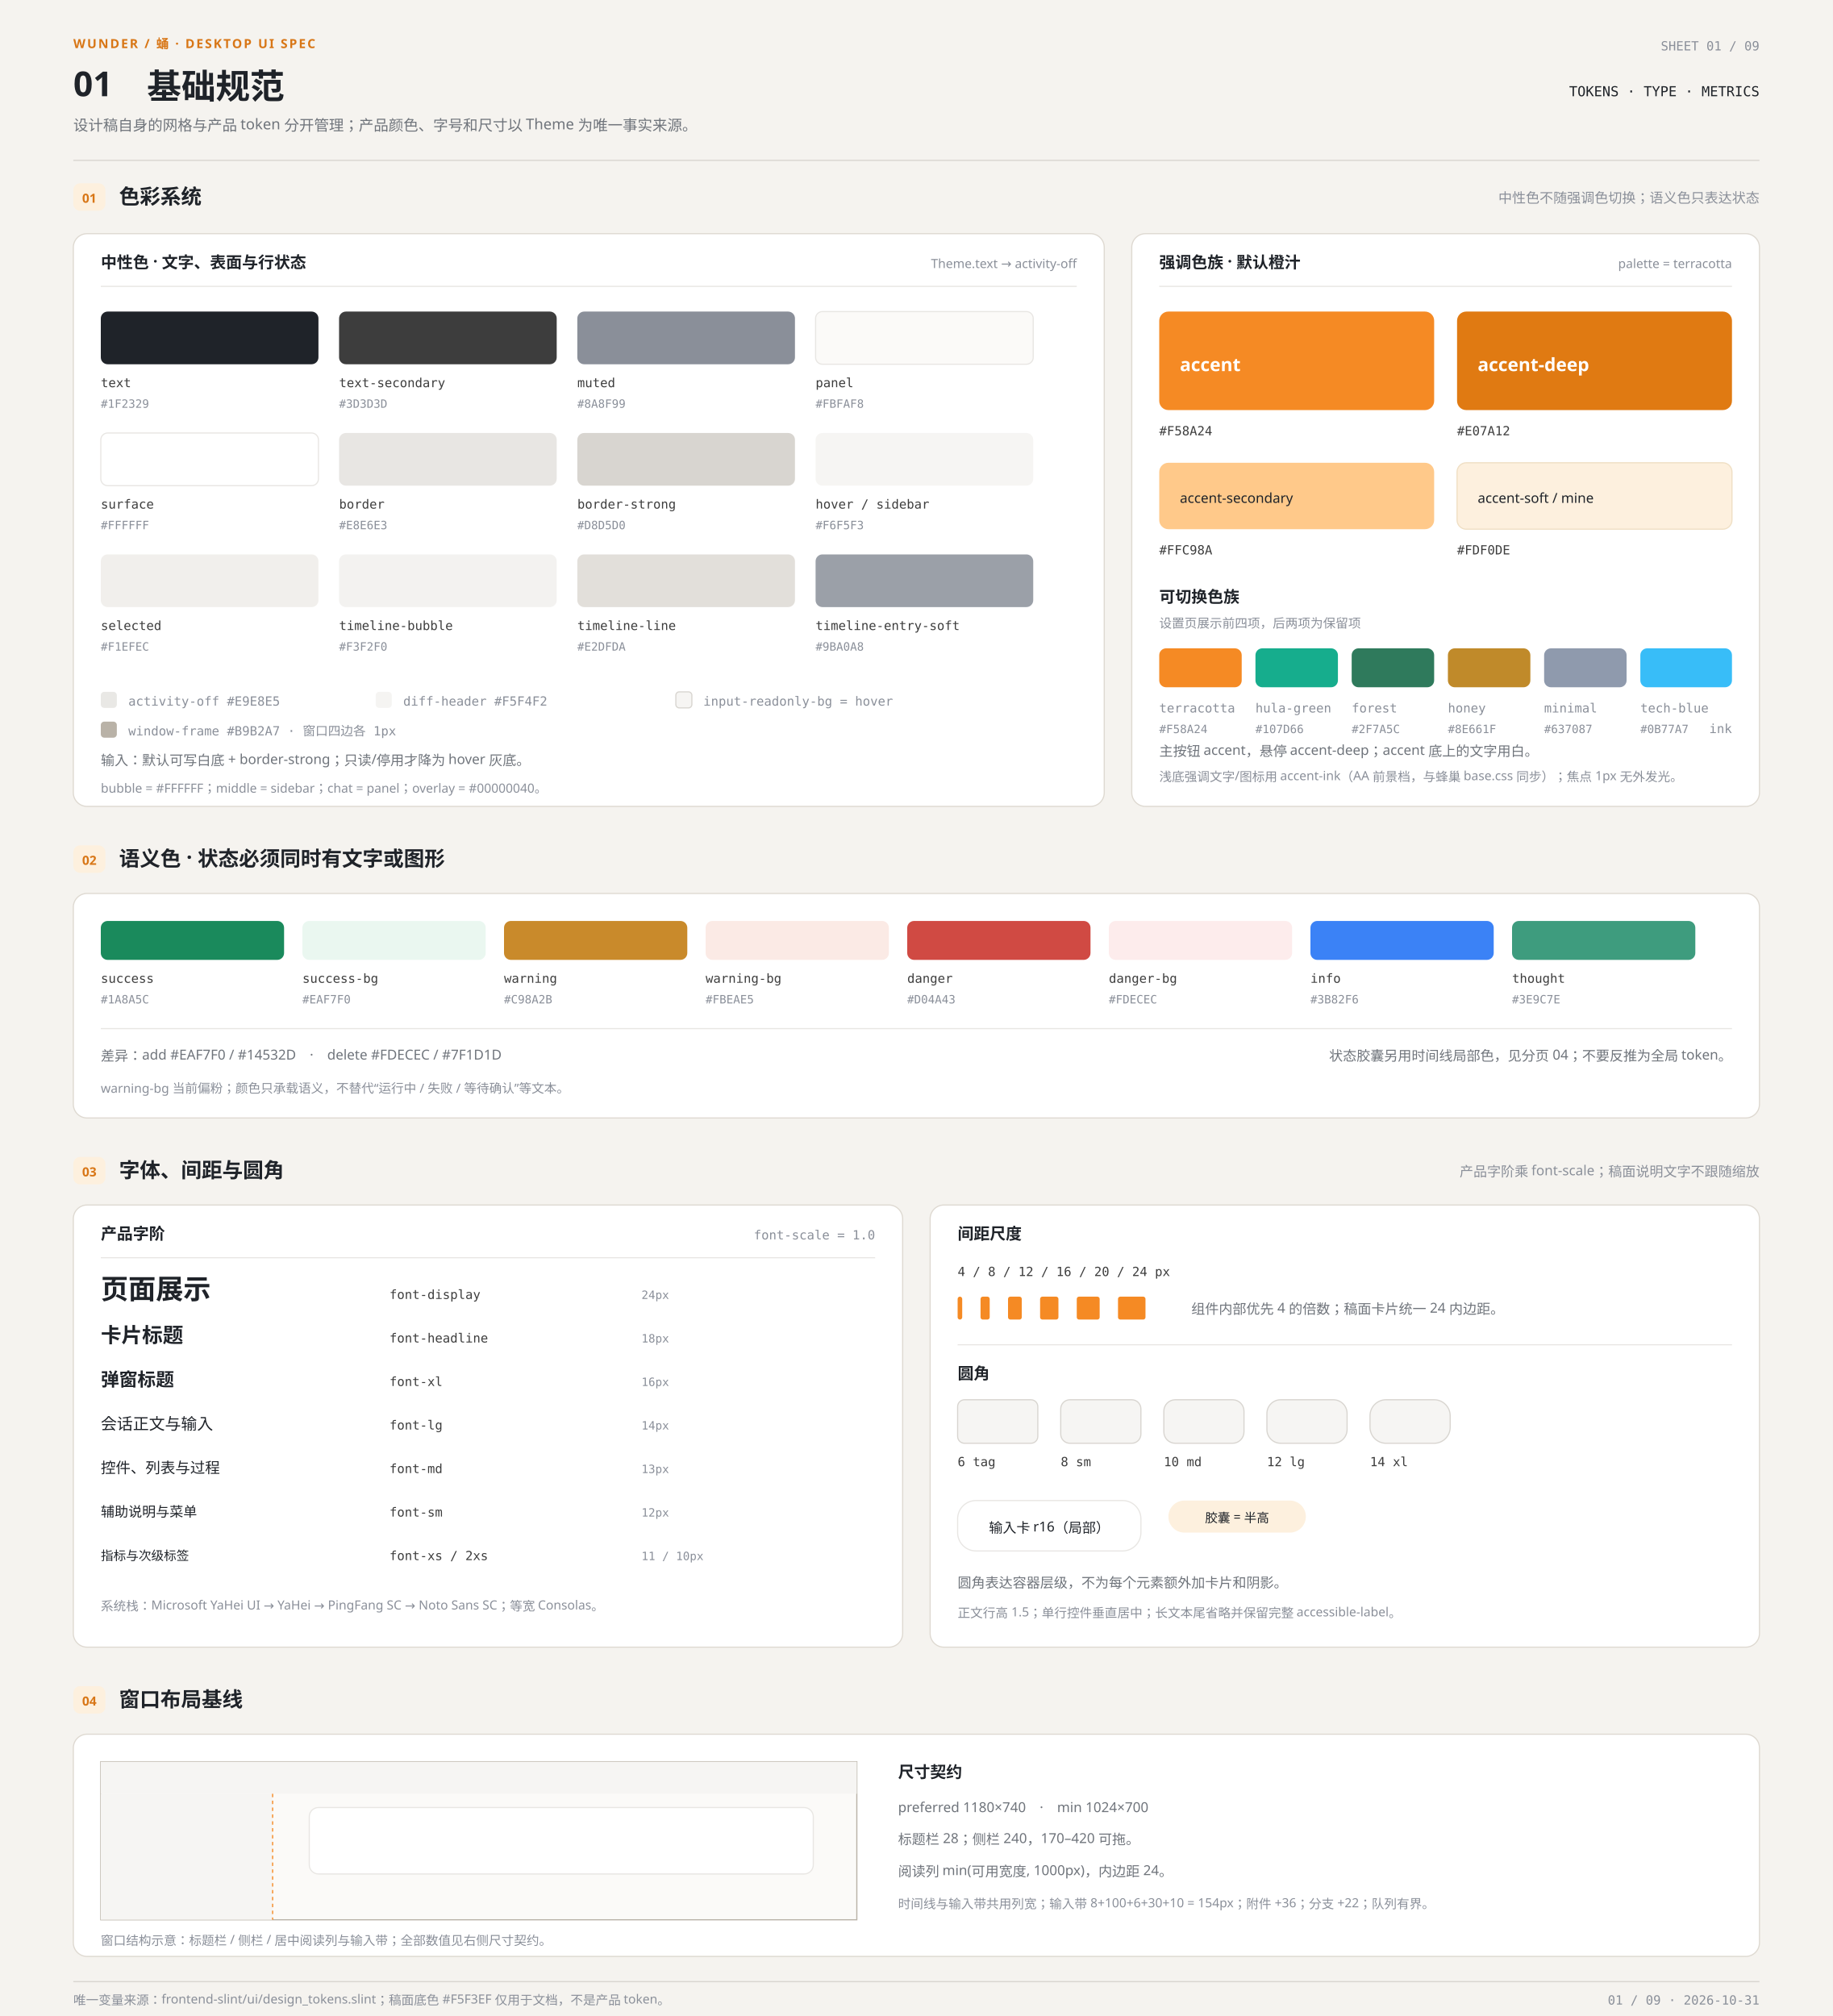
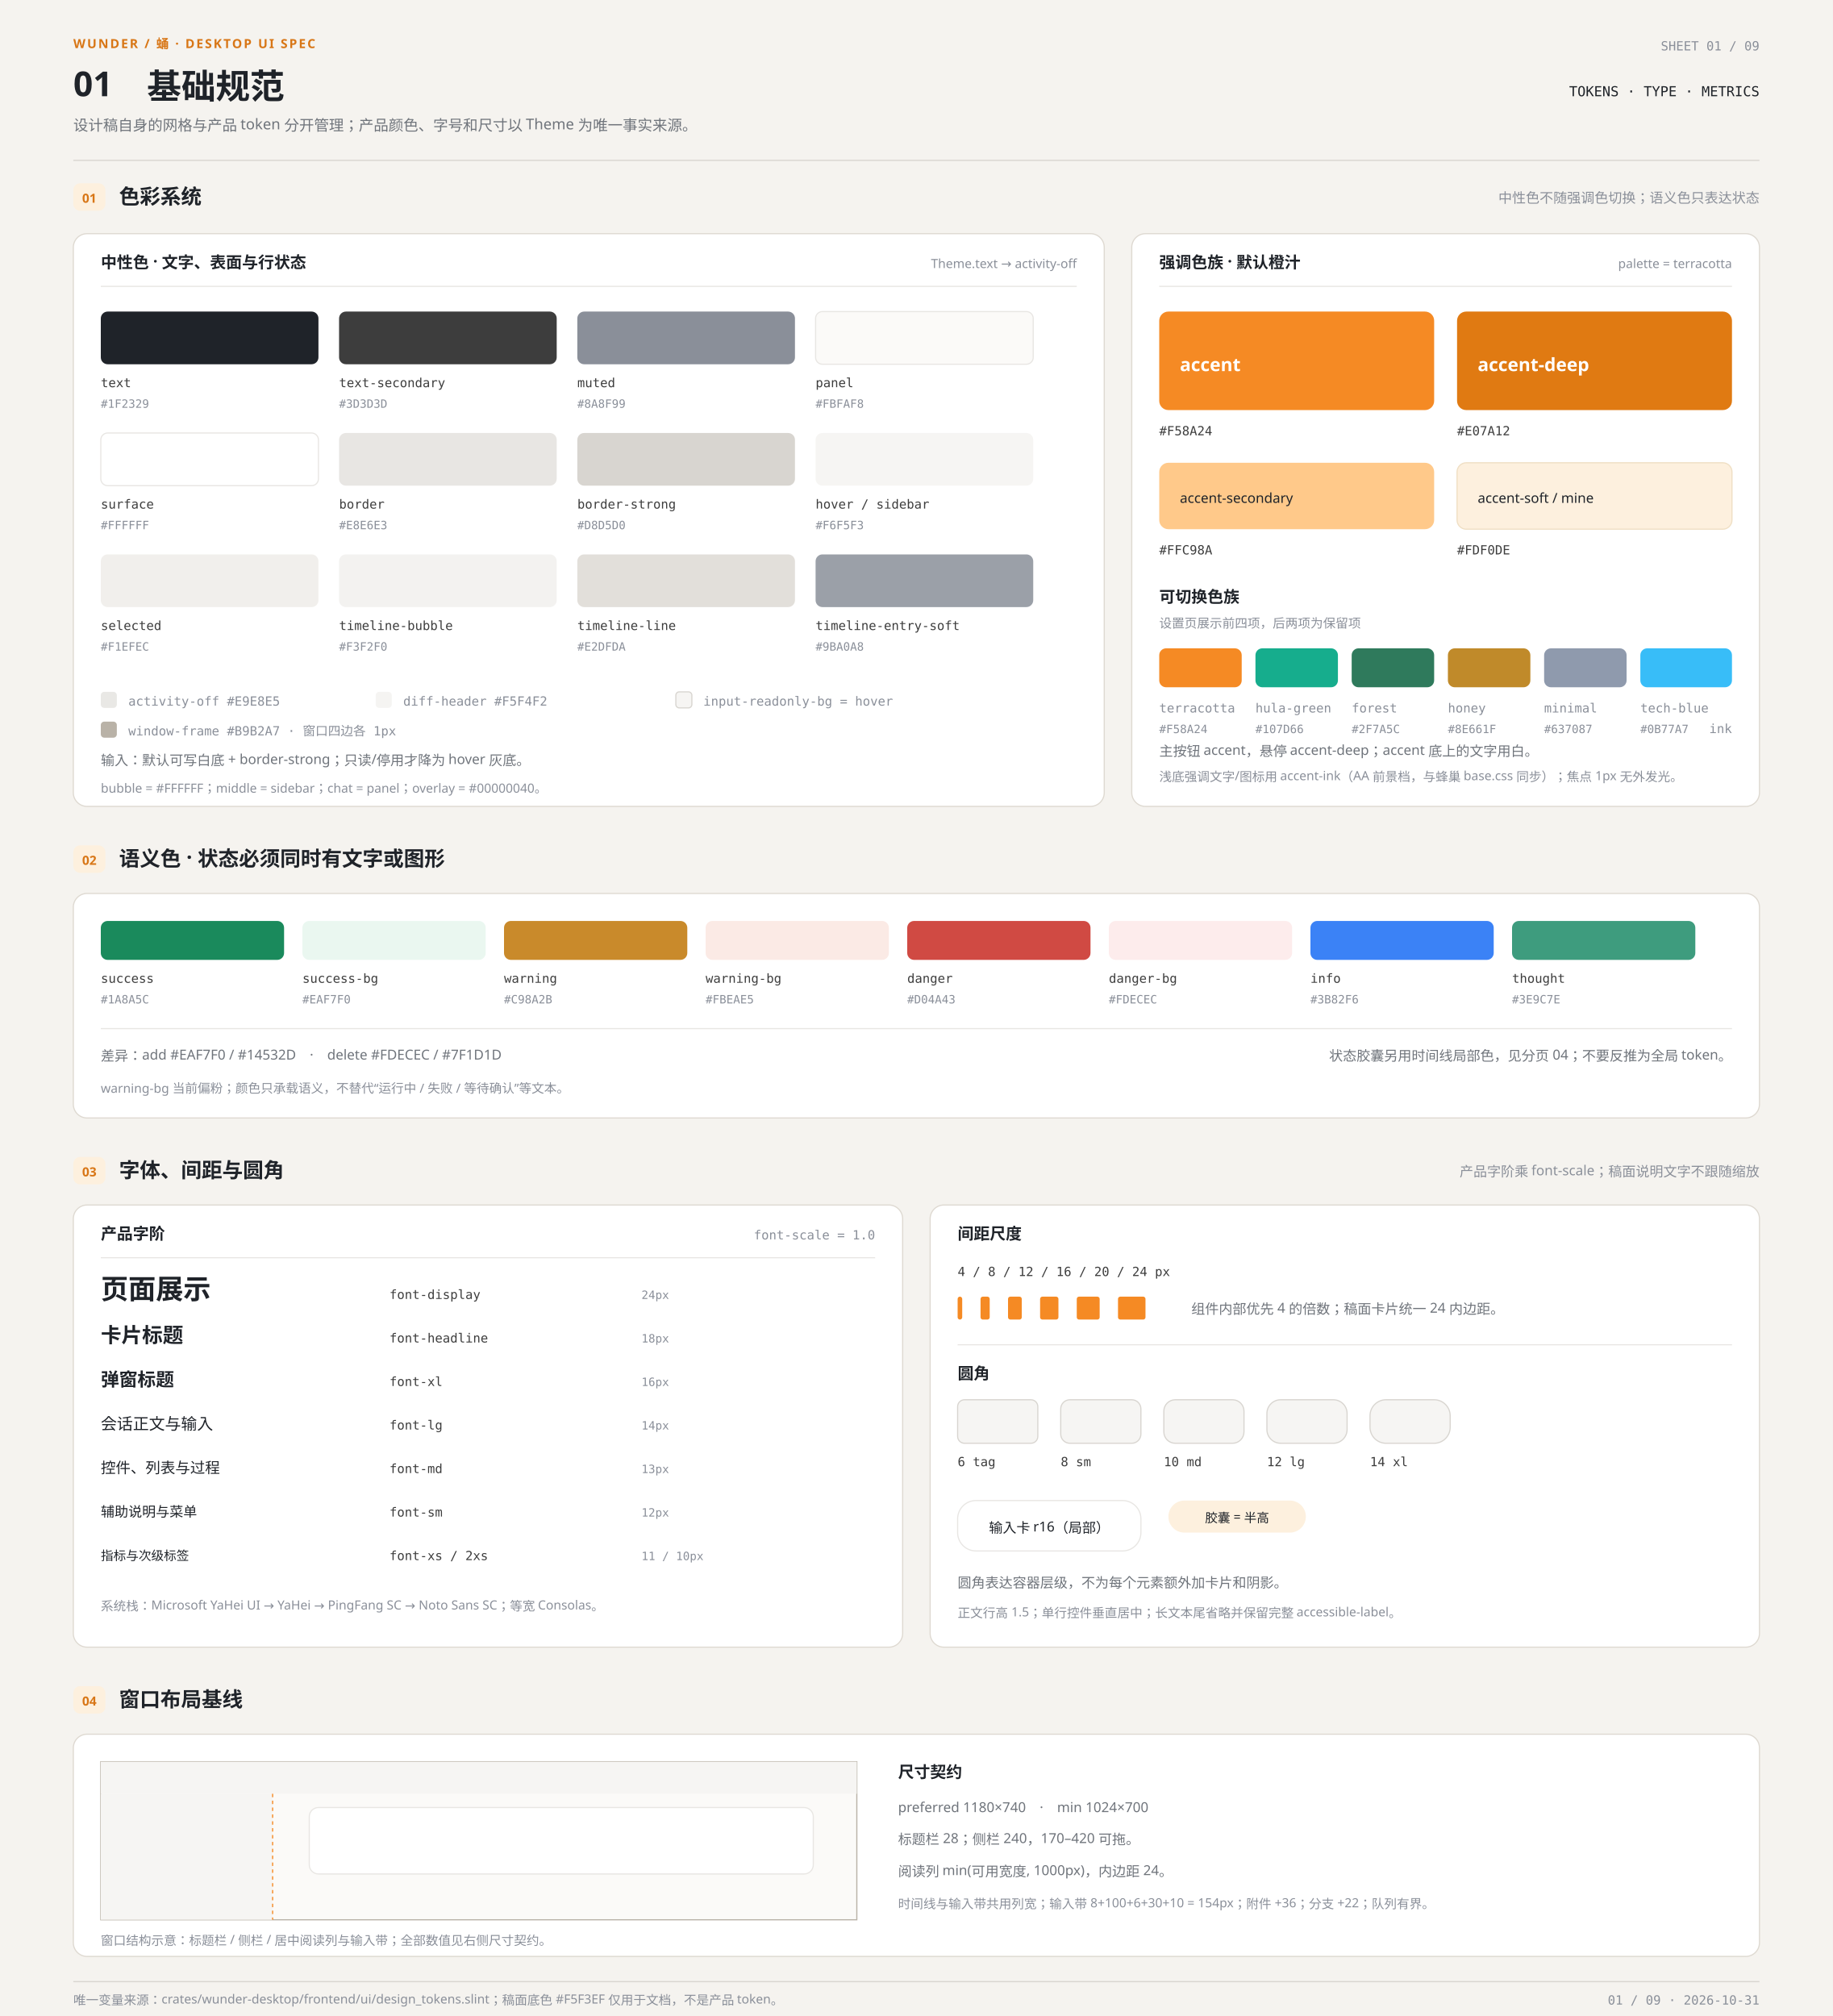
<svg xmlns="http://www.w3.org/2000/svg" width="1600" height="1760" viewBox="0 0 1600 1760" role="img" aria-label="蛹 桌面端基础设计规范">
  <style>
    svg{font-family:'Microsoft YaHei UI','Microsoft YaHei','PingFang SC','Noto Sans SC',sans-serif;fill:#1F2329}.mono{font-family:Consolas,monospace}.h1{font-size:30px;font-weight:700}.sub{font-size:13px;fill:#6F747B}.kicker{font-size:11px;font-weight:700;letter-spacing:1.4px;fill:#D87616}.sect{font-size:18px;font-weight:700}.sect-note{font-size:12px;fill:#8A8F99}.card{fill:#FFF;stroke:#DED9D1}.card-t{font-size:14px;font-weight:700}.note{font-size:12px;fill:#6F747B}.tiny{font-size:11px;fill:#8A8F99}.tok{font-size:11px;fill:#3D3D3D}.hex{font-size:10px;fill:#8A8F99}.chip{font-size:11px;font-weight:700;fill:#D87616}.ui14{font-size:14px}.ui13{font-size:13px}.ui12{font-size:12px}.ui11{font-size:11px}
  </style>
  <rect width="1600" height="1760" fill="#F5F3EF" />
  <g id="header">
    <text x="64" y="42" class="kicker">WUNDER / 蛹 · DESKTOP UI SPEC</text>
    <text x="64" y="84" class="h1">01　基础规范</text>
    <text x="64" y="114" class="sub">设计稿自身的网格与产品 token 分开管理；产品颜色、字号和尺寸以 Theme 为唯一事实来源。</text>
    <text x="1536" y="44" text-anchor="end" class="mono tiny">SHEET 01 / 09</text>
    <text x="1536" y="84" text-anchor="end" class="mono ui12">TOKENS · TYPE · METRICS</text>
    <line x1="64" y1="140" x2="1536" y2="140" stroke="#D8D5D0" />
  </g>
  <g id="color-system">
    <rect x="64" y="160" width="28" height="24" rx="6" fill="#FDF0DE" />
    <text x="78" y="177" text-anchor="middle" class="chip">01</text>
    <text x="104" y="178" class="sect">色彩系统</text>
    <text x="1536" y="177" text-anchor="end" class="sect-note">中性色不随强调色切换；语义色只表达状态</text>
    <rect x="64" y="204" width="900" height="500" rx="12" class="card" />
    <text x="88" y="234" class="card-t">中性色 · 文字、表面与行状态</text>
    <text x="940" y="234" text-anchor="end" class="tiny">Theme.text → activity-off</text>
    <line x1="88" y1="250" x2="940" y2="250" stroke="#E8E6E3" />
    <g>
      <rect x="88" y="272" width="190" height="46" rx="6" fill="#1F2329" />
      <text x="88" y="338" class="mono tok">text</text>
      <text x="88" y="356" class="mono hex">#1F2329</text>
      <rect x="296" y="272" width="190" height="46" rx="6" fill="#3D3D3D" />
      <text x="296" y="338" class="mono tok">text-secondary</text>
      <text x="296" y="356" class="mono hex">#3D3D3D</text>
      <rect x="504" y="272" width="190" height="46" rx="6" fill="#8A8F99" />
      <text x="504" y="338" class="mono tok">muted</text>
      <text x="504" y="356" class="mono hex">#8A8F99</text>
      <rect x="712" y="272" width="190" height="46" rx="6" fill="#FBFAF8" stroke="#E8E6E3" />
      <text x="712" y="338" class="mono tok">panel</text>
      <text x="712" y="356" class="mono hex">#FBFAF8</text>
      <rect x="88" y="378" width="190" height="46" rx="6" fill="#FFF" stroke="#E8E6E3" />
      <text x="88" y="444" class="mono tok">surface</text>
      <text x="88" y="462" class="mono hex">#FFFFFF</text>
      <rect x="296" y="378" width="190" height="46" rx="6" fill="#E8E6E3" />
      <text x="296" y="444" class="mono tok">border</text>
      <text x="296" y="462" class="mono hex">#E8E6E3</text>
      <rect x="504" y="378" width="190" height="46" rx="6" fill="#D8D5D0" />
      <text x="504" y="444" class="mono tok">border-strong</text>
      <text x="504" y="462" class="mono hex">#D8D5D0</text>
      <rect x="712" y="378" width="190" height="46" rx="6" fill="#F6F5F3" />
      <text x="712" y="444" class="mono tok">hover / sidebar</text>
      <text x="712" y="462" class="mono hex">#F6F5F3</text>
      <rect x="88" y="484" width="190" height="46" rx="6" fill="#F1EFEC" />
      <text x="88" y="550" class="mono tok">selected</text>
      <text x="88" y="568" class="mono hex">#F1EFEC</text>
      <rect x="296" y="484" width="190" height="46" rx="6" fill="#F3F2F0" />
      <text x="296" y="550" class="mono tok">timeline-bubble</text>
      <text x="296" y="568" class="mono hex">#F3F2F0</text>
      <rect x="504" y="484" width="190" height="46" rx="6" fill="#E2DFDA" />
      <text x="504" y="550" class="mono tok">timeline-line</text>
      <text x="504" y="568" class="mono hex">#E2DFDA</text>
      <rect x="712" y="484" width="190" height="46" rx="6" fill="#9BA0A8" />
      <text x="712" y="550" class="mono tok">timeline-entry-soft</text>
      <text x="712" y="568" class="mono hex">#9BA0A8</text>
    </g>
    <rect x="88" y="604" width="14" height="14" rx="3" fill="#E9E8E5" />
    <text x="112" y="616" class="mono tiny">activity-off #E9E8E5</text>
    <rect x="328" y="604" width="14" height="14" rx="3" fill="#F5F4F2" />
    <text x="352" y="616" class="mono tiny">diff-header #F5F4F2</text>
    <rect x="590" y="604" width="14" height="14" rx="3" fill="#F6F5F3" stroke="#D8D5D0" />
    <text x="614" y="616" class="mono tiny">input-readonly-bg = hover</text>
    <rect x="88" y="630" width="14" height="14" rx="3" fill="#B9B2A7" />
    <text x="112" y="642" class="mono tiny">window-frame #B9B2A7 · 窗口四边各 1px</text>
    <text x="88" y="668" class="note">输入：默认可写白底 + border-strong；只读/停用才降为 hover 灰底。</text>
    <text x="88" y="692" class="tiny">bubble = #FFFFFF；middle = sidebar；chat = panel；overlay = #00000040。</text>
    <rect x="988" y="204" width="548" height="500" rx="12" class="card" />
    <text x="1012" y="234" class="card-t">强调色族 · 默认橙汁</text>
    <text x="1512" y="234" text-anchor="end" class="tiny">palette = terracotta</text>
    <line x1="1012" y1="250" x2="1512" y2="250" stroke="#E8E6E3" />
    <rect x="1012" y="272" width="240" height="86" rx="8" fill="#F58A24" />
    <text x="1030" y="324" font-size="16" font-weight="700" fill="#FFF">accent</text>
    <text x="1012" y="380" class="mono tok">#F58A24</text>
    <rect x="1272" y="272" width="240" height="86" rx="8" fill="#E07A12" />
    <text x="1290" y="324" font-size="16" font-weight="700" fill="#FFF">accent-deep</text>
    <text x="1272" y="380" class="mono tok">#E07A12</text>
    <rect x="1012" y="404" width="240" height="58" rx="8" fill="#FFC98A" />
    <text x="1030" y="439" class="ui12">accent-secondary</text>
    <text x="1012" y="484" class="mono tok">#FFC98A</text>
    <rect x="1272" y="404" width="240" height="58" rx="8" fill="#FDF0DE" stroke="#EFDFC4" />
    <text x="1290" y="439" class="ui12">accent-soft / mine</text>
    <text x="1272" y="484" class="mono tok">#FDF0DE</text>
    <text x="1012" y="526" class="card-t">可切换色族</text>
    <text x="1012" y="548" class="tiny">设置页展示前四项，后两项为保留项</text>
    <g>
      <rect x="1012" y="566" width="72" height="34" rx="6" fill="#F58A24" />
      <rect x="1096" y="566" width="72" height="34" rx="6" fill="#16AD8D" />
      <rect x="1180" y="566" width="72" height="34" rx="6" fill="#2F7A5C" />
      <rect x="1264" y="566" width="72" height="34" rx="6" fill="#C08A2A" />
      <rect x="1348" y="566" width="72" height="34" rx="6" fill="#8F9AAD" />
      <rect x="1432" y="566" width="80" height="34" rx="6" fill="#38BDF8" />
    </g>
    <text x="1012" y="622" class="mono tiny">terracotta</text>
    <text x="1096" y="622" class="mono tiny">hula-green</text>
    <text x="1180" y="622" class="mono tiny">forest</text>
    <text x="1264" y="622" class="mono tiny">honey</text>
    <text x="1348" y="622" class="mono tiny">minimal</text>
    <text x="1432" y="622" class="mono tiny">tech-blue</text>
    <text x="1012" y="640" class="mono hex">#F58A24</text>
    <text x="1096" y="640" class="mono hex">#107D66</text>
    <text x="1180" y="640" class="mono hex">#2F7A5C</text>
    <text x="1264" y="640" class="mono hex">#8E661F</text>
    <text x="1348" y="640" class="mono hex">#637087</text>
    <text x="1432" y="640" class="mono hex">#0B77A7</text>
    <text x="1512" y="640" text-anchor="end" class="mono tiny">ink</text>
    <text x="1012" y="660" class="note">主按钮 accent，悬停 accent-deep；accent 底上的文字用白。</text>
    <text x="1012" y="682" class="tiny">浅底强调文字/图标用 accent-ink（AA 前景档，与蜂巢 base.css 同步）；焦点 1px 无外发光。</text>
  </g>
  <g id="semantic-colors">
    <rect x="64" y="738" width="28" height="24" rx="6" fill="#FDF0DE" />
    <text x="78" y="755" text-anchor="middle" class="chip">02</text>
    <text x="104" y="756" class="sect">语义色 · 状态必须同时有文字或图形</text>
    <rect x="64" y="780" width="1472" height="196" rx="12" class="card" />
    <g>
      <rect x="88" y="804" width="160" height="34" rx="6" fill="#1A8A5C" />
      <rect x="264" y="804" width="160" height="34" rx="6" fill="#EAF7F0" />
      <rect x="440" y="804" width="160" height="34" rx="6" fill="#C98A2B" />
      <rect x="616" y="804" width="160" height="34" rx="6" fill="#FBEAE5" />
      <rect x="792" y="804" width="160" height="34" rx="6" fill="#D04A43" />
      <rect x="968" y="804" width="160" height="34" rx="6" fill="#FDECEC" />
      <rect x="1144" y="804" width="160" height="34" rx="6" fill="#3B82F6" />
      <rect x="1320" y="804" width="160" height="34" rx="6" fill="#3E9C7E" />
    </g>
    <g class="mono tok">
      <text x="88" y="858">success</text>
      <text x="264" y="858">success-bg</text>
      <text x="440" y="858">warning</text>
      <text x="616" y="858">warning-bg</text>
      <text x="792" y="858">danger</text>
      <text x="968" y="858">danger-bg</text>
      <text x="1144" y="858">info</text>
      <text x="1320" y="858">thought</text>
    </g>
    <g class="mono hex">
      <text x="88" y="876">#1A8A5C</text>
      <text x="264" y="876">#EAF7F0</text>
      <text x="440" y="876">#C98A2B</text>
      <text x="616" y="876">#FBEAE5</text>
      <text x="792" y="876">#D04A43</text>
      <text x="968" y="876">#FDECEC</text>
      <text x="1144" y="876">#3B82F6</text>
      <text x="1320" y="876">#3E9C7E</text>
    </g>
    <line x1="88" y1="898" x2="1512" y2="898" stroke="#E8E6E3" />
    <text x="88" y="926" class="note">差异：add #EAF7F0 / #14532D　·　delete #FDECEC / #7F1D1D</text>
    <text x="1512" y="926" text-anchor="end" class="note">状态胶囊另用时间线局部色，见分页 04；不要反推为全局 token。</text>
    <text x="88" y="954" class="tiny">warning-bg 当前偏粉；颜色只承载语义，不替代“运行中 / 失败 / 等待确认”等文本。</text>
  </g>
  <g id="type-and-metrics">
    <rect x="64" y="1010" width="28" height="24" rx="6" fill="#FDF0DE" />
    <text x="78" y="1027" text-anchor="middle" class="chip">03</text>
    <text x="104" y="1028" class="sect">字体、间距与圆角</text>
    <text x="1536" y="1027" text-anchor="end" class="sect-note">产品字阶乘 font-scale；稿面说明文字不跟随缩放</text>
    <rect x="64" y="1052" width="724" height="386" rx="12" class="card" />
    <text x="88" y="1082" class="card-t">产品字阶</text>
    <text x="764" y="1082" text-anchor="end" class="mono tiny">font-scale = 1.0</text>
    <line x1="88" y1="1098" x2="764" y2="1098" stroke="#E8E6E3" />
    <text x="88" y="1134" font-size="24" font-weight="600">页面展示</text>
    <text x="340" y="1134" class="mono tok">font-display</text>
    <text x="560" y="1134" class="mono hex">24px</text>
    <text x="88" y="1172" font-size="18" font-weight="700">卡片标题</text>
    <text x="340" y="1172" class="mono tok">font-headline</text>
    <text x="560" y="1172" class="mono hex">18px</text>
    <text x="88" y="1210" font-size="16" font-weight="600">弹窗标题</text>
    <text x="340" y="1210" class="mono tok">font-xl</text>
    <text x="560" y="1210" class="mono hex">16px</text>
    <text x="88" y="1248" class="ui14">会话正文与输入</text>
    <text x="340" y="1248" class="mono tok">font-lg</text>
    <text x="560" y="1248" class="mono hex">14px</text>
    <text x="88" y="1286" class="ui13">控件、列表与过程</text>
    <text x="340" y="1286" class="mono tok">font-md</text>
    <text x="560" y="1286" class="mono hex">13px</text>
    <text x="88" y="1324" class="ui12">辅助说明与菜单</text>
    <text x="340" y="1324" class="mono tok">font-sm</text>
    <text x="560" y="1324" class="mono hex">12px</text>
    <text x="88" y="1362" class="ui11">指标与次级标签</text>
    <text x="340" y="1362" class="mono tok">font-xs / 2xs</text>
    <text x="560" y="1362" class="mono hex">11 / 10px</text>
    <text x="88" y="1406" class="tiny">系统栈：Microsoft YaHei UI → YaHei → PingFang SC → Noto Sans SC；等宽 Consolas。</text>
    <rect x="812" y="1052" width="724" height="386" rx="12" class="card" />
    <text x="836" y="1082" class="card-t">间距尺度</text>
    <text x="836" y="1114" class="mono tok">4 / 8 / 12 / 16 / 20 / 24 px</text>
    <g fill="#F58A24">
      <rect x="836" y="1132" width="4" height="20" rx="2" />
      <rect x="856" y="1132" width="8" height="20" rx="2" />
      <rect x="880" y="1132" width="12" height="20" rx="2" />
      <rect x="908" y="1132" width="16" height="20" rx="2" />
      <rect x="940" y="1132" width="20" height="20" rx="2" />
      <rect x="976" y="1132" width="24" height="20" rx="2" />
    </g>
    <text x="1040" y="1147" class="note">组件内部优先 4 的倍数；稿面卡片统一 24 内边距。</text>
    <line x1="836" y1="1174" x2="1512" y2="1174" stroke="#E8E6E3" />
    <text x="836" y="1204" class="card-t">圆角</text>
    <rect x="836" y="1222" width="70" height="38" rx="6" fill="#F6F5F3" stroke="#D8D5D0" />
    <rect x="926" y="1222" width="70" height="38" rx="8" fill="#F6F5F3" stroke="#D8D5D0" />
    <rect x="1016" y="1222" width="70" height="38" rx="10" fill="#F6F5F3" stroke="#D8D5D0" />
    <rect x="1106" y="1222" width="70" height="38" rx="12" fill="#F6F5F3" stroke="#D8D5D0" />
    <rect x="1196" y="1222" width="70" height="38" rx="14" fill="#F6F5F3" stroke="#D8D5D0" />
    <text x="836" y="1280" class="mono tok">6 tag</text>
    <text x="926" y="1280" class="mono tok">8 sm</text>
    <text x="1016" y="1280" class="mono tok">10 md</text>
    <text x="1106" y="1280" class="mono tok">12 lg</text>
    <text x="1196" y="1280" class="mono tok">14 xl</text>
    <rect x="836" y="1310" width="160" height="44" rx="16" fill="#FFF" stroke="#E8E6E3" />
    <text x="916" y="1338" text-anchor="middle" class="ui12">输入卡 r16（局部）</text>
    <rect x="1020" y="1310" width="120" height="28" rx="14" fill="#FDF0DE" />
    <text x="1080" y="1329" text-anchor="middle" class="ui11">胶囊 = 半高</text>
    <text x="836" y="1386" class="note">圆角表达容器层级，不为每个元素额外加卡片和阴影。</text>
    <text x="836" y="1412" class="tiny">正文行高 1.5；单行控件垂直居中；长文本尾省略并保留完整 accessible-label。</text>
  </g>
  <g id="layout-baseline">
    <rect x="64" y="1472" width="28" height="24" rx="6" fill="#FDF0DE" />
    <text x="78" y="1489" text-anchor="middle" class="chip">04</text>
    <text x="104" y="1490" class="sect">窗口布局基线</text>
    <rect x="64" y="1514" width="1472" height="194" rx="12" class="card" />
    <rect x="88" y="1538" width="660" height="138" fill="#FBFAF8" stroke="#B9B2A7" />
    <rect x="88" y="1538" width="660" height="28" fill="#F6F5F3" />
    <rect x="88" y="1566" width="150" height="110" fill="#F6F5F3" />
    <rect x="270" y="1578" width="440" height="58" rx="8" fill="#FFF" stroke="#E8E6E3" />
    <line x1="238" y1="1566" x2="238" y2="1676" stroke="#F58A24" stroke-dasharray="3 3" />
    <text x="88" y="1698" class="tiny">窗口结构示意：标题栏 / 侧栏 / 居中阅读列与输入带；全部数值见右侧尺寸契约。</text>
    <text x="784" y="1552" class="card-t">尺寸契约</text>
    <text x="784" y="1582" class="note">preferred 1180×740　·　min 1024×700</text>
    <text x="784" y="1610" class="note">标题栏 28；侧栏 240，170–420 可拖。</text>
    <text x="784" y="1638" class="note">阅读列 min(可用宽度, 1000px)，内边距 24。</text>
    <text x="784" y="1666" class="tiny">时间线与输入带共用列宽；输入带 8+100+6+30+10 = 154px；附件 +36；分支 +22；队列有界。</text>
  </g>
  <g id="footer">
    <line x1="64" y1="1730" x2="1536" y2="1730" stroke="#D8D5D0" />
-     <text x="64" y="1750" class="tiny">唯一变量来源：frontend-slint/ui/design_tokens.slint；稿面底色 #F5F3EF 仅用于文档，不是产品 token。</text>
+     <text x="64" y="1750" class="tiny">唯一变量来源：crates/wunder-desktop/frontend/ui/design_tokens.slint；稿面底色 #F5F3EF 仅用于文档，不是产品 token。</text>
    <text x="1536" y="1750" text-anchor="end" class="mono tiny">01 / 09 · 2026-10-31</text>
  </g>
</svg>
